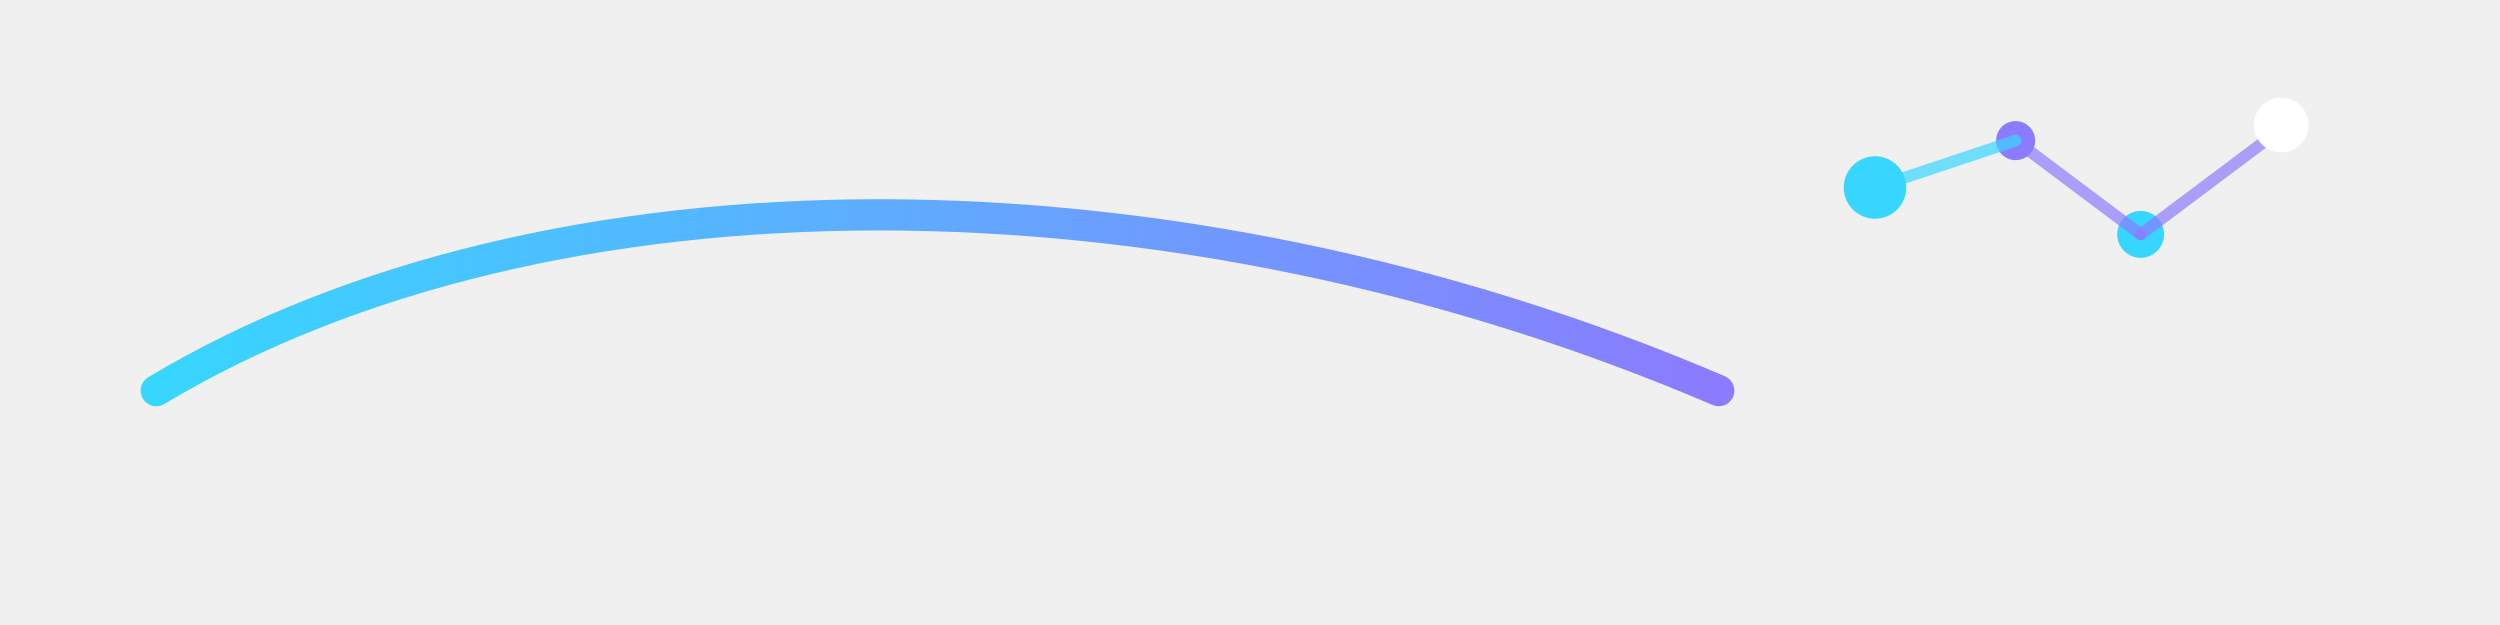
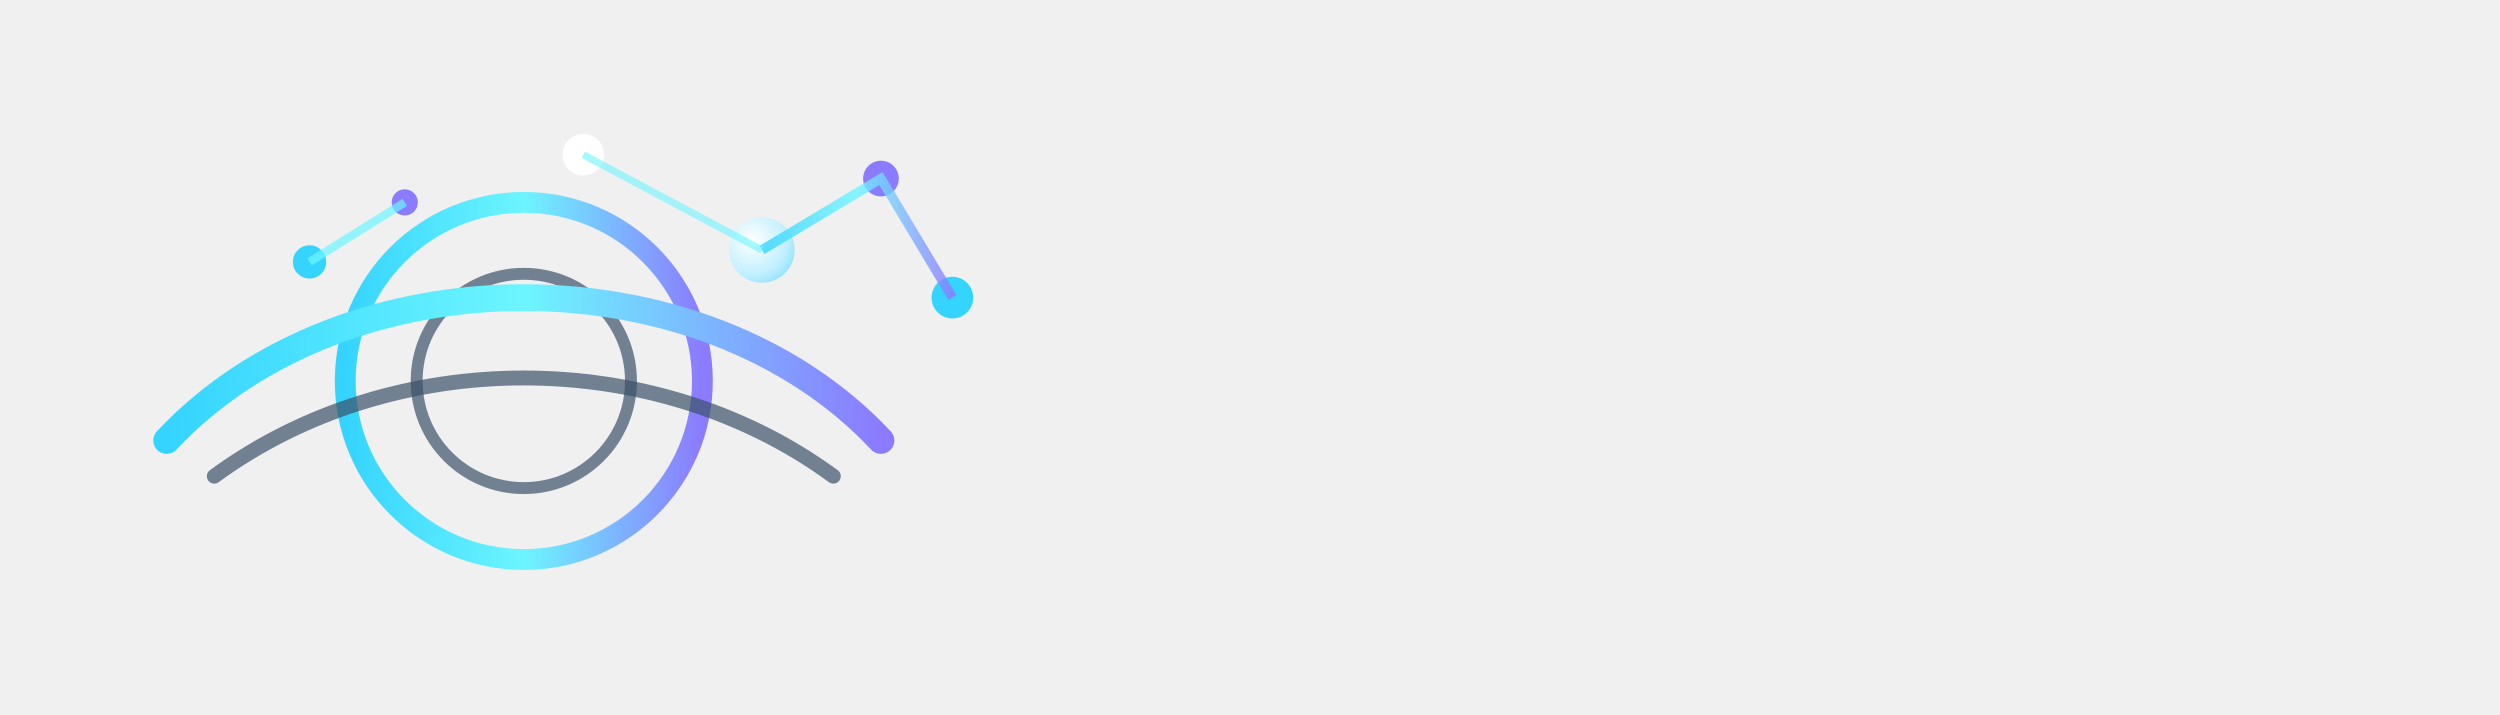
- <svg xmlns="http://www.w3.org/2000/svg" viewBox="0 0 320 80" role="img" aria-label="Prestige Horizons logo">
+ <svg xmlns="http://www.w3.org/2000/svg" viewBox="0 0 420 120" role="img" aria-label="Prestige Horizons logo">
  <defs>
-     <linearGradient id="horizonGradient" x1="0" y1="0" x2="1" y2="0">
-       <stop offset="0%" stop-color="#37d6ff" />
+     <linearGradient id="logoGlow" x1="0" y1="0" x2="1" y2="0">
+       <stop offset="0%" stop-color="#35d4ff" />
+       <stop offset="50%" stop-color="#6cf5ff" />
      <stop offset="100%" stop-color="#8b7bff" />
    </linearGradient>
+     <radialGradient id="core" cx="0.35" cy="0.35" r="0.9">
+       <stop offset="0%" stop-color="#ffffff" />
+       <stop offset="60%" stop-color="#bfefff" />
+       <stop offset="100%" stop-color="#6bd8ff" />
+     </radialGradient>
  </defs>
-   <rect width="320" height="80" fill="none" />
-   <path d="M20 50 C70 20, 150 20, 220 50" fill="none" stroke="url(#horizonGradient)" stroke-width="4" stroke-linecap="round" />
-   <circle cx="240" cy="24" r="4" fill="#37d6ff" />
-   <circle cx="258" cy="18" r="2.5" fill="#8b7bff" />
-   <circle cx="274" cy="30" r="3" fill="#37d6ff" />
-   <path d="M258 18 L274 30" stroke="#8b7bff" stroke-width="1.5" stroke-linecap="round" opacity="0.7" />
-   <path d="M240 24 L258 18" stroke="#37d6ff" stroke-width="1.5" stroke-linecap="round" opacity="0.7" />
-   <path d="M274 30 L290 18" stroke="#8b7bff" stroke-width="1.5" stroke-linecap="round" opacity="0.7" />
-   <circle cx="292" cy="16" r="3.5" fill="#ffffff" />
+   <rect width="420" height="120" fill="none" />
+   <circle cx="88" cy="64" r="30" fill="none" stroke="url(#logoGlow)" stroke-width="3.5" />
+   <circle cx="88" cy="64" r="18" fill="none" stroke="#3a5168" stroke-width="2" opacity="0.7" />
+   <path d="M28 74 C58 42, 118 42, 148 74" fill="none" stroke="url(#logoGlow)" stroke-width="4.5" stroke-linecap="round" />
+   <path d="M36 80 C66 58, 110 58, 140 80" fill="none" stroke="#3a5168" stroke-width="2.5" stroke-linecap="round" opacity="0.7" />
+   <circle cx="128" cy="42" r="5.5" fill="url(#core)" />
+   <circle cx="148" cy="30" r="3" fill="#8b7bff" />
+   <circle cx="160" cy="50" r="3.5" fill="#35d4ff" />
+   <path d="M128 42 L148 30 L160 50" stroke="url(#logoGlow)" stroke-width="1.6" fill="none" opacity="0.8" />
+   <circle cx="52" cy="44" r="2.8" fill="#35d4ff" />
+   <circle cx="68" cy="34" r="2.2" fill="#8b7bff" />
+   <path d="M52 44 L68 34" stroke="#6cf5ff" stroke-width="1.4" opacity="0.7" />
+   <circle cx="98" cy="26" r="3.5" fill="#ffffff" />
+   <path d="M98 26 L128 42" stroke="#6cf5ff" stroke-width="1.2" opacity="0.6" />
</svg>
